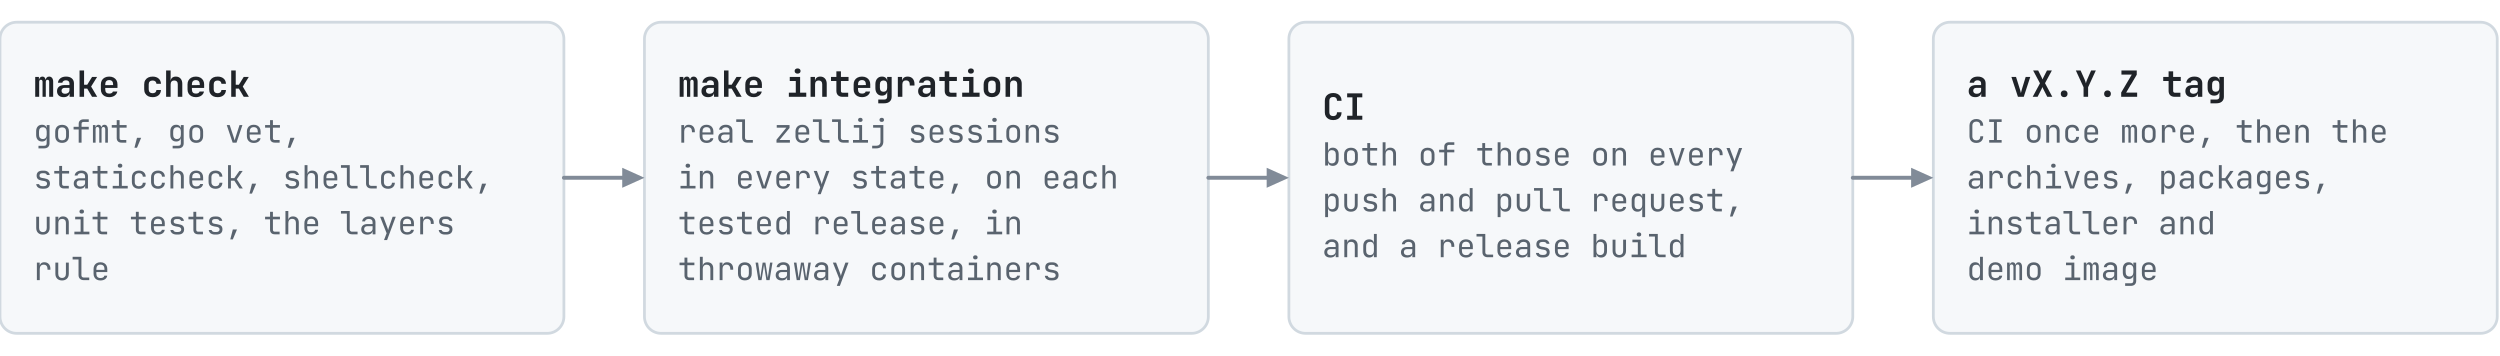
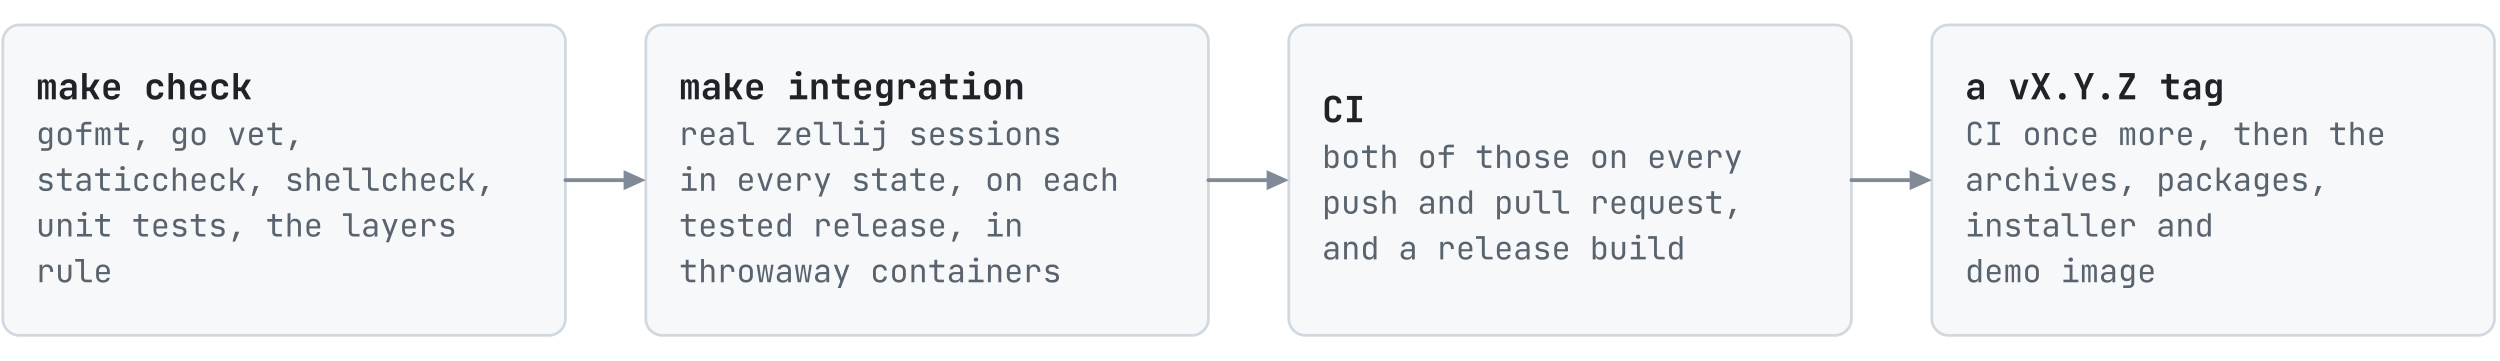
- <svg xmlns="http://www.w3.org/2000/svg" viewBox="0 0 900 128" width="900" height="128" role="img" aria-label="From a change to a release. make check runs gofmt, go vet, staticcheck, shellcheck, the unit tests and the layers test. make integration runs real zellij releases in throwaway containers. CI runs both on every push and pull request with a release build. A vX.Y.Z tag runs all of CI, then builds the archives, packages, checksums and the installer, and pushes the demo image.">
+ <svg xmlns="http://www.w3.org/2000/svg" viewBox="-1 -1 902 130" width="902" height="130" role="img" aria-label="From a change to a release. make check runs gofmt, go vet, staticcheck, shellcheck, the unit tests and the layers test. make integration runs real zellij releases in throwaway containers. CI runs both on every push and pull request with a release build. A vX.Y.Z tag runs all of CI, then builds the archives, packages, checksums and the installer, and pushes the demo image.">
  <defs>
    <path id="g0" d="M52 0V-550H154V-476H175L158 -458Q158 -504 184 -532Q210 -560 251 -560Q295 -560 320 -524Q344 -488 344 -427L322 -476H356L343 -458Q343 -504 369 -532Q395 -560 438 -560Q489 -560 519 -522Q549 -484 549 -419V0H439V-414Q439 -441 427 -456Q415 -472 392 -472Q370 -472 358 -457Q345 -442 345 -414V0H255V-414Q255 -442 243 -457Q231 -472 208 -472Q185 -472 174 -457Q162 -442 162 -414V0Z" />
    <path id="g1" d="M239 10Q154 10 105 -35Q56 -80 56 -156Q56 -237 110 -281Q164 -325 263 -325H400V-372Q400 -412 374 -434Q348 -457 303 -457Q262 -457 235 -439Q208 -421 203 -390H81Q90 -468 151 -514Q212 -560 307 -560Q408 -560 466 -510Q525 -459 525 -373V0H404V-96H384L404 -123Q404 -62 359 -26Q314 10 239 10ZM280 -84Q333 -84 366 -111Q400 -138 400 -181V-248H265Q227 -248 204 -226Q181 -204 181 -168Q181 -129 208 -106Q234 -84 280 -84Z" />
    <path id="g2" d="M80 0V-730H205V-334H292L426 -550H566L400 -284L569 0H426L292 -228H205V0Z" />
    <path id="g3" d="M301 10Q231 10 179 -17Q127 -44 98 -92Q70 -141 70 -206V-344Q70 -409 98 -458Q127 -506 179 -533Q231 -560 301 -560Q370 -560 422 -533Q473 -506 502 -458Q530 -409 530 -344V-245H191V-206Q191 -148 219 -118Q247 -89 302 -89Q344 -89 370 -104Q396 -118 403 -146H526Q512 -75 450 -32Q389 10 301 10ZM409 -315V-345Q409 -402 382 -432Q355 -463 301 -463Q247 -463 219 -432Q191 -401 191 -344V-323L418 -325Z" />
    <path id="g4" d="M303 10Q233 10 180 -16Q128 -43 99 -92Q70 -140 70 -206V-344Q70 -411 99 -459Q128 -507 180 -534Q233 -560 303 -560Q407 -560 469 -506Q531 -453 534 -361H409Q406 -404 378 -428Q351 -451 303 -451Q253 -451 224 -424Q195 -396 195 -345V-206Q195 -155 224 -127Q253 -99 303 -99Q351 -99 378 -122Q406 -146 409 -189H534Q531 -97 469 -44Q407 10 303 10Z" />
    <path id="g5" d="M77 0V-730H202V-550L199 -445H233L199 -416Q199 -484 238 -522Q278 -560 347 -560Q428 -560 476 -506Q525 -452 525 -361V0H400V-348Q400 -398 374 -425Q348 -452 301 -452Q255 -452 228 -424Q202 -396 202 -344V0Z" />
    <path id="g6" d="M161 180V98H336Q378 98 398 79Q417 60 417 20V-50L419 -150H401L418 -165Q418 -105 378 -70Q338 -35 271 -35Q186 -35 137 -90Q88 -146 88 -240V-356Q88 -450 137 -505Q186 -560 271 -560Q338 -560 378 -525Q418 -490 418 -430L401 -445H418V-550H507V20Q507 94 462 137Q416 180 335 180ZM298 -113Q354 -113 386 -148Q418 -183 418 -245V-350Q418 -412 386 -447Q354 -482 298 -482Q241 -482 210 -448Q178 -414 178 -350V-245Q178 -181 210 -147Q241 -113 298 -113Z" />
    <path id="g7" d="M300 8Q234 8 186 -17Q138 -42 112 -90Q85 -137 85 -202V-348Q85 -414 112 -461Q138 -508 186 -533Q234 -558 300 -558Q366 -558 414 -533Q462 -508 488 -461Q515 -414 515 -349V-202Q515 -137 488 -90Q462 -42 414 -17Q366 8 300 8ZM300 -72Q359 -72 392 -105Q425 -138 425 -202V-348Q425 -412 392 -445Q359 -478 300 -478Q242 -478 208 -445Q175 -412 175 -348V-202Q175 -138 208 -105Q242 -72 300 -72Z" />
    <path id="g8" d="M220 0V-413H60V-495H220V-590Q220 -655 261 -692Q302 -730 374 -730H535V-648H374Q343 -648 326 -634Q310 -619 310 -590V-495H535V-413H310V0Z" />
    <path id="g9" d="M66 0V-550H145V-484H163L149 -460Q149 -506 174 -533Q198 -560 240 -560Q286 -560 311 -526Q336 -492 336 -430L309 -484H351L332 -460Q332 -506 358 -533Q383 -560 425 -560Q477 -560 506 -521Q534 -482 534 -418V0H451V-419Q451 -453 436 -472Q422 -491 394 -491Q367 -491 352 -472Q336 -454 336 -420V0H264V-419Q264 -454 248 -472Q233 -491 205 -491Q177 -491 163 -472Q149 -454 149 -420V0Z" />
    <path id="g10" d="M360 0Q289 0 250 -38Q210 -76 210 -145V-468H55V-550H210V-705H300V-550H520V-468H300V-145Q300 -82 360 -82H510V0Z" />
    <path id="g11" d="M165 160 245 -151H375L245 160Z" />
    <path id="g12" d="M239 0 55 -550H147L269 -180Q280 -147 289 -116Q298 -86 302 -69Q307 -86 316 -116Q325 -147 335 -180L454 -550H545L361 0Z" />
    <path id="g13" d="M300 10Q235 10 186 -16Q138 -42 112 -90Q85 -137 85 -200V-350Q85 -414 112 -461Q138 -508 186 -534Q235 -560 300 -560Q365 -560 414 -534Q462 -508 488 -461Q515 -414 515 -350V-253H173V-200Q173 -135 206 -100Q239 -66 300 -66Q352 -66 384 -84Q416 -103 423 -140H513Q504 -71 446 -30Q387 10 300 10ZM427 -313V-350Q427 -415 394 -450Q362 -485 300 -485Q239 -485 206 -450Q173 -415 173 -350V-321H434Z" />
    <path id="g14" d="M283 8Q227 8 186 -10Q144 -27 120 -59Q95 -91 90 -135H180Q186 -106 212 -89Q239 -72 283 -72H325Q378 -72 404 -94Q430 -115 430 -151Q430 -186 406 -206Q383 -227 337 -234L263 -246Q182 -260 142 -296Q103 -333 103 -403Q103 -477 150 -518Q197 -558 291 -558H329Q408 -558 456 -521Q504 -484 514 -421H424Q418 -447 394 -462Q370 -478 329 -478H291Q240 -478 216 -459Q193 -440 193 -402Q193 -368 213 -352Q233 -336 276 -329L350 -317Q439 -303 480 -265Q520 -227 520 -155Q520 -79 472 -36Q423 8 325 8Z" />
    <path id="g15" d="M252 10Q165 10 115 -34Q65 -79 65 -155Q65 -232 115 -276Q165 -320 250 -320H420V-375Q420 -426 390 -454Q359 -481 303 -481Q254 -481 221 -460Q188 -440 183 -405H93Q102 -476 160 -518Q218 -560 305 -560Q400 -560 455 -511Q510 -462 510 -378V0H422V-105H407L422 -120Q422 -60 376 -25Q329 10 252 10ZM274 -61Q338 -61 379 -93Q420 -125 420 -175V-253H252Q207 -253 181 -228Q155 -203 155 -160Q155 -114 186 -88Q218 -61 274 -61Z" />
    <path id="g16" d="M85 0V-82H280V-468H110V-550H370V-82H555V0ZM315 -649Q282 -649 263 -666Q244 -683 244 -712Q244 -742 263 -760Q282 -777 315 -777Q348 -777 367 -760Q386 -742 386 -712Q386 -683 367 -666Q348 -649 315 -649Z" />
    <path id="g17" d="M304 10Q238 10 188 -15Q139 -40 112 -88Q85 -135 85 -200V-350Q85 -416 112 -463Q139 -510 188 -535Q238 -560 304 -560Q399 -560 457 -509Q515 -458 518 -370H428Q425 -423 392 -452Q360 -480 304 -480Q245 -480 210 -446Q175 -413 175 -351V-200Q175 -138 210 -104Q245 -70 304 -70Q360 -70 392 -99Q425 -128 428 -180H518Q515 -92 457 -41Q399 10 304 10Z" />
    <path id="g18" d="M92 0V-730H182V-550V-445H201L182 -424Q182 -489 221 -524Q260 -560 329 -560Q412 -560 461 -509Q510 -458 510 -370V0H420V-360Q420 -419 388 -452Q357 -484 303 -484Q247 -484 214 -449Q182 -414 182 -350V0Z" />
    <path id="g19" d="M95 0V-730H185V-323H291L451 -550H554L369 -288L557 0H452L292 -245H185V0Z" />
    <path id="g20" d="M375 0Q327 0 291 -19Q255 -38 235 -73Q215 -108 215 -155V-648H30V-730H305V-155Q305 -121 324 -102Q343 -82 375 -82H550V0Z" />
    <path id="g21" d="M299 10Q204 10 147 -46Q90 -103 90 -200V-550H180V-200Q180 -138 212 -104Q244 -69 299 -69Q355 -69 388 -104Q420 -138 420 -200V-550H510V-200Q510 -103 452 -46Q394 10 299 10Z" />
    <path id="g22" d="M92 0V-550H182V-445H201L182 -424Q182 -489 221 -524Q260 -560 329 -560Q412 -560 461 -509Q510 -458 510 -370V0H420V-360Q420 -419 388 -450Q357 -482 303 -482Q247 -482 214 -448Q182 -414 182 -350V0Z" />
    <path id="g23" d="M178 180 259 -34 55 -550H155L283 -210Q290 -193 296 -170Q302 -146 306 -130Q310 -146 316 -170Q322 -193 328 -210L448 -550H545L274 180Z" />
    <path id="g24" d="M111 0V-550H199V-445H220L191 -380Q191 -469 230 -514Q268 -560 344 -560Q431 -560 482 -506Q534 -451 534 -358V-325H444V-350Q444 -415 412 -450Q381 -484 323 -484Q266 -484 234 -449Q201 -414 201 -350V0Z" />
    <path id="g25" d="M76 0V-114H268V-437H101V-550H388V-114H558V0ZM318 -642Q280 -642 258 -662Q236 -681 236 -714Q236 -747 258 -766Q280 -786 318 -786Q356 -786 378 -766Q400 -747 400 -714Q400 -681 378 -662Q356 -642 318 -642Z" />
    <path id="g26" d="M77 0V-550H199V-445H233L199 -416Q199 -484 238 -522Q278 -560 347 -560Q428 -560 476 -506Q525 -452 525 -361V0H400V-348Q400 -398 374 -425Q348 -452 301 -452Q255 -452 228 -424Q202 -396 202 -344V0Z" />
    <path id="g27" d="M360 0Q281 0 236 -44Q192 -88 192 -165V-437H43V-550H192V-705H318V-550H529V-437H318V-165Q318 -113 369 -113H519V0Z" />
    <path id="g28" d="M152 180V76H315Q357 76 378 56Q399 35 399 -3V-44L401 -147H374L401 -174Q401 -107 362 -70Q322 -32 255 -32Q171 -32 122 -89Q72 -146 72 -243V-350Q72 -446 122 -503Q171 -560 255 -560Q322 -560 362 -522Q401 -485 401 -418L374 -445H401L398 -550H523V0Q523 83 468 132Q413 180 317 180ZM297 -140Q345 -140 372 -168Q398 -197 398 -248V-344Q398 -395 372 -424Q345 -452 297 -452Q249 -452 223 -424Q197 -396 197 -344V-248Q197 -196 223 -168Q249 -140 297 -140Z" />
    <path id="g29" d="M94 0V-550H212V-445H243L206 -381Q206 -470 246 -515Q286 -560 364 -560Q453 -560 504 -505Q555 -450 555 -353V-313H424V-344Q424 -397 396 -426Q369 -455 321 -455Q272 -455 246 -426Q219 -397 219 -344V0Z" />
    <path id="g30" d="M300 9Q230 9 178 -18Q127 -44 98 -92Q70 -141 70 -207V-343Q70 -409 98 -458Q127 -506 178 -532Q230 -559 300 -559Q371 -559 422 -532Q473 -506 502 -458Q530 -409 530 -344V-207Q530 -141 502 -92Q473 -44 422 -18Q371 9 300 9ZM300 -100Q350 -100 378 -128Q405 -155 405 -207V-343Q405 -396 378 -423Q350 -450 300 -450Q251 -450 223 -423Q195 -396 195 -343V-207Q195 -155 223 -128Q251 -100 300 -100Z" />
    <path id="g31" d="M90 0V-90L398 -468H98V-550H499V-460L185 -82H510V0Z" />
    <path id="g32" d="M85 180V97H214Q276 97 310 64Q345 30 345 -31V-468H115V-550H435V-31Q435 66 375 123Q315 180 214 180ZM385 -649Q352 -649 333 -666Q314 -683 314 -712Q314 -742 333 -760Q352 -777 385 -777Q418 -777 437 -760Q456 -742 456 -712Q456 -683 437 -666Q418 -649 385 -649Z" />
    <path id="g33" d="M268 10Q186 10 136 -45Q85 -100 85 -194V-355Q85 -450 135 -505Q185 -560 268 -560Q336 -560 377 -523Q418 -486 418 -424L400 -445H420L418 -570V-730H508V0H418V-105H400L418 -126Q418 -63 377 -26Q336 10 268 10ZM298 -68Q354 -68 386 -103Q418 -138 418 -200V-350Q418 -412 386 -447Q354 -482 298 -482Q241 -482 208 -448Q175 -414 175 -350V-200Q175 -136 208 -102Q241 -68 298 -68Z" />
    <path id="g34" d="M123 0 35 -550H115L170 -160Q173 -138 176 -112Q180 -87 182 -70Q184 -87 188 -112Q193 -138 196 -160L257 -550H343L404 -160Q407 -138 412 -112Q416 -87 418 -70Q420 -87 424 -112Q429 -138 432 -160L489 -550H565L473 0H374L315 -380Q311 -408 306 -436Q301 -464 299 -480Q297 -464 293 -436Q289 -408 284 -380L222 0Z" />
    <path id="g35" d="M304 10Q234 10 182 -16Q129 -43 100 -92Q72 -140 72 -206V-524Q72 -591 100 -639Q129 -687 182 -714Q234 -740 304 -740Q375 -740 426 -714Q478 -687 507 -639Q536 -591 536 -524H410Q410 -576 382 -603Q355 -630 304 -630Q253 -630 225 -603Q197 -576 197 -525V-206Q197 -155 225 -128Q253 -100 304 -100Q355 -100 382 -128Q410 -155 410 -206H536Q536 -141 507 -92Q478 -43 426 -16Q375 10 304 10Z" />
    <path id="g36" d="M90 0V-110H237V-620H90V-730H510V-620H363V-110H510V0Z" />
    <path id="g37" d="M332 10Q264 10 223 -26Q182 -63 182 -126L200 -105H182V0H92V-730H182V-570L180 -445H200L182 -424Q182 -486 224 -523Q265 -560 332 -560Q415 -560 465 -505Q515 -450 515 -355V-194Q515 -100 465 -45Q415 10 332 10ZM302 -68Q359 -68 392 -102Q425 -136 425 -200V-350Q425 -414 392 -448Q359 -482 302 -482Q247 -482 214 -447Q182 -412 182 -350V-200Q182 -138 214 -103Q247 -68 302 -68Z" />
    <path id="g38" d="M92 180V-550H182V-445H200L182 -424Q182 -487 224 -524Q265 -560 333 -560Q416 -560 466 -506Q515 -451 515 -356V-195Q515 -132 492 -86Q470 -40 430 -15Q389 10 333 10Q266 10 224 -27Q182 -64 182 -126L200 -105H180L182 20V180ZM303 -68Q360 -68 392 -102Q425 -136 425 -200V-350Q425 -414 392 -448Q360 -482 303 -482Q248 -482 215 -447Q182 -412 182 -350V-200Q182 -138 215 -103Q248 -68 303 -68Z" />
    <path id="g39" d="M418 180V20L420 -105H400L418 -126Q418 -64 377 -27Q336 10 268 10Q185 10 136 -45Q88 -100 88 -195V-356Q88 -451 137 -506Q186 -560 268 -560Q336 -560 377 -524Q418 -487 418 -424L400 -445H418V-550H508V180ZM298 -68Q354 -68 386 -103Q418 -138 418 -200V-350Q418 -412 386 -447Q354 -482 298 -482Q241 -482 210 -448Q178 -414 178 -350V-200Q178 -136 210 -102Q241 -68 298 -68Z" />
    <path id="g40" d="M220 0 39 -550H167L272 -216Q281 -186 290 -154Q298 -122 302 -103Q307 -122 315 -154Q323 -186 331 -215L434 -550H561L381 0Z" />
    <path id="g41" d="M28 0 230 -374 40 -730H180L272 -547Q282 -527 290 -508Q298 -490 302 -480Q305 -490 313 -508Q321 -527 331 -547L424 -730H560L370 -377L572 0H432L329 -202Q319 -222 310 -241Q302 -260 298 -271Q294 -260 286 -241Q278 -222 268 -202L164 0Z" />
    <path id="g42" d="M300 10Q257 10 232 -15Q206 -40 206 -83Q206 -126 232 -152Q257 -177 300 -177Q343 -177 368 -152Q394 -126 394 -83Q394 -40 368 -15Q343 10 300 10Z" />
    <path id="g43" d="M237 0V-265L23 -730H154L268 -477Q281 -447 290 -418Q299 -389 302 -373Q306 -389 314 -418Q323 -447 336 -477L447 -730H577L363 -265V0Z" />
    <path id="g44" d="M79 0V-119L372 -614H86V-730H510V-611L216 -116H521V0Z" />
    <path id="g45" d="M304 10Q238 10 190 -15Q141 -40 114 -88Q88 -135 88 -200V-530Q88 -596 114 -643Q141 -690 190 -715Q238 -740 304 -740Q370 -740 418 -714Q466 -689 492 -642Q518 -595 518 -530H428Q428 -592 396 -626Q363 -659 304 -659Q245 -659 212 -626Q178 -593 178 -531V-200Q178 -138 212 -104Q245 -71 304 -71Q363 -71 396 -104Q428 -138 428 -200H518Q518 -136 492 -88Q466 -41 418 -16Q370 10 304 10Z" />
    <path id="g46" d="M105 0V-82H254V-648H105V-730H495V-648H346V-82H495V0Z" />
  </defs>
  <rect x="0" y="8" width="203" height="112" rx="6" fill="#f6f8fa" stroke="#d1d9e0" stroke-width="1" />
  <g transform="scale(0.013)" fill="#1f2328">
    <use href="#g0" x="923.1" y="2680.8" />
    <use href="#g1" x="1523.1" y="2680.8" />
    <use href="#g2" x="2123.1" y="2680.8" />
    <use href="#g3" x="2723.1" y="2680.8" />
    <use href="#g4" x="3923.1" y="2680.8" />
    <use href="#g5" x="4523.1" y="2680.8" />
    <use href="#g3" x="5123.1" y="2680.8" />
    <use href="#g4" x="5723.1" y="2680.8" />
    <use href="#g2" x="6323.1" y="2680.8" />
  </g>
  <g transform="scale(0.0115)" fill="#59636e">
    <use href="#g6" x="1043.5" y="4465.2" />
    <use href="#g7" x="1643.5" y="4465.2" />
    <use href="#g8" x="2243.5" y="4465.2" />
    <use href="#g9" x="2843.5" y="4465.2" />
    <use href="#g10" x="3443.5" y="4465.2" />
    <use href="#g11" x="4043.5" y="4465.2" />
    <use href="#g6" x="5243.5" y="4465.2" />
    <use href="#g7" x="5843.5" y="4465.2" />
    <use href="#g12" x="7043.5" y="4465.2" />
    <use href="#g13" x="7643.5" y="4465.2" />
    <use href="#g10" x="8243.5" y="4465.2" />
    <use href="#g11" x="8843.5" y="4465.2" />
  </g>
  <g transform="scale(0.0115)" fill="#59636e">
    <use href="#g14" x="1043.5" y="5900.0" />
    <use href="#g10" x="1643.5" y="5900.0" />
    <use href="#g15" x="2243.5" y="5900.0" />
    <use href="#g10" x="2843.5" y="5900.0" />
    <use href="#g16" x="3443.5" y="5900.0" />
    <use href="#g17" x="4043.5" y="5900.0" />
    <use href="#g17" x="4643.5" y="5900.0" />
    <use href="#g18" x="5243.5" y="5900.0" />
    <use href="#g13" x="5843.5" y="5900.0" />
    <use href="#g17" x="6443.5" y="5900.0" />
    <use href="#g19" x="7043.5" y="5900.0" />
    <use href="#g11" x="7643.5" y="5900.0" />
    <use href="#g14" x="8843.5" y="5900.0" />
    <use href="#g18" x="9443.5" y="5900.0" />
    <use href="#g13" x="10043.5" y="5900.0" />
    <use href="#g20" x="10643.5" y="5900.0" />
    <use href="#g20" x="11243.5" y="5900.0" />
    <use href="#g17" x="11843.5" y="5900.0" />
    <use href="#g18" x="12443.5" y="5900.0" />
    <use href="#g13" x="13043.5" y="5900.0" />
    <use href="#g17" x="13643.5" y="5900.0" />
    <use href="#g19" x="14243.5" y="5900.0" />
    <use href="#g11" x="14843.5" y="5900.0" />
  </g>
  <g transform="scale(0.0115)" fill="#59636e">
    <use href="#g21" x="1043.5" y="7334.8" />
    <use href="#g22" x="1643.5" y="7334.8" />
    <use href="#g16" x="2243.5" y="7334.8" />
    <use href="#g10" x="2843.5" y="7334.8" />
    <use href="#g10" x="4043.5" y="7334.8" />
    <use href="#g13" x="4643.5" y="7334.8" />
    <use href="#g14" x="5243.5" y="7334.8" />
    <use href="#g10" x="5843.5" y="7334.8" />
    <use href="#g14" x="6443.5" y="7334.8" />
    <use href="#g11" x="7043.5" y="7334.8" />
    <use href="#g10" x="8243.5" y="7334.8" />
    <use href="#g18" x="8843.5" y="7334.8" />
    <use href="#g13" x="9443.5" y="7334.8" />
    <use href="#g20" x="10643.5" y="7334.8" />
    <use href="#g15" x="11243.5" y="7334.8" />
    <use href="#g23" x="11843.5" y="7334.8" />
    <use href="#g13" x="12443.5" y="7334.8" />
    <use href="#g24" x="13043.5" y="7334.8" />
    <use href="#g14" x="13643.5" y="7334.8" />
  </g>
  <g transform="scale(0.0115)" fill="#59636e">
    <use href="#g24" x="1043.5" y="8769.6" />
    <use href="#g21" x="1643.5" y="8769.6" />
    <use href="#g20" x="2243.5" y="8769.6" />
    <use href="#g13" x="2843.5" y="8769.6" />
  </g>
  <rect x="232" y="8" width="203" height="112" rx="6" fill="#f6f8fa" stroke="#d1d9e0" stroke-width="1" />
  <g transform="scale(0.013)" fill="#1f2328">
    <use href="#g0" x="18769.2" y="2680.8" />
    <use href="#g1" x="19369.2" y="2680.8" />
    <use href="#g2" x="19969.2" y="2680.8" />
    <use href="#g3" x="20569.2" y="2680.8" />
    <use href="#g25" x="21769.2" y="2680.8" />
    <use href="#g26" x="22369.2" y="2680.8" />
    <use href="#g27" x="22969.2" y="2680.8" />
    <use href="#g3" x="23569.2" y="2680.8" />
    <use href="#g28" x="24169.2" y="2680.8" />
    <use href="#g29" x="24769.2" y="2680.8" />
    <use href="#g1" x="25369.2" y="2680.8" />
    <use href="#g27" x="25969.2" y="2680.8" />
    <use href="#g25" x="26569.2" y="2680.8" />
    <use href="#g30" x="27169.2" y="2680.8" />
    <use href="#g26" x="27769.2" y="2680.8" />
  </g>
  <g transform="scale(0.0115)" fill="#59636e">
    <use href="#g24" x="21217.4" y="4465.2" />
    <use href="#g13" x="21817.4" y="4465.2" />
    <use href="#g15" x="22417.4" y="4465.2" />
    <use href="#g20" x="23017.4" y="4465.2" />
    <use href="#g31" x="24217.4" y="4465.2" />
    <use href="#g13" x="24817.4" y="4465.2" />
    <use href="#g20" x="25417.4" y="4465.2" />
    <use href="#g20" x="26017.4" y="4465.2" />
    <use href="#g16" x="26617.4" y="4465.2" />
    <use href="#g32" x="27217.4" y="4465.2" />
    <use href="#g14" x="28417.4" y="4465.2" />
    <use href="#g13" x="29017.4" y="4465.2" />
    <use href="#g14" x="29617.4" y="4465.2" />
    <use href="#g14" x="30217.4" y="4465.2" />
    <use href="#g16" x="30817.4" y="4465.2" />
    <use href="#g7" x="31417.4" y="4465.2" />
    <use href="#g22" x="32017.4" y="4465.2" />
    <use href="#g14" x="32617.4" y="4465.2" />
  </g>
  <g transform="scale(0.0115)" fill="#59636e">
    <use href="#g16" x="21217.4" y="5900.0" />
    <use href="#g22" x="21817.4" y="5900.0" />
    <use href="#g13" x="23017.4" y="5900.0" />
    <use href="#g12" x="23617.4" y="5900.0" />
    <use href="#g13" x="24217.4" y="5900.0" />
    <use href="#g24" x="24817.4" y="5900.0" />
    <use href="#g23" x="25417.4" y="5900.0" />
    <use href="#g14" x="26617.4" y="5900.0" />
    <use href="#g10" x="27217.4" y="5900.0" />
    <use href="#g15" x="27817.4" y="5900.0" />
    <use href="#g10" x="28417.4" y="5900.0" />
    <use href="#g13" x="29017.4" y="5900.0" />
    <use href="#g11" x="29617.4" y="5900.0" />
    <use href="#g7" x="30817.4" y="5900.0" />
    <use href="#g22" x="31417.4" y="5900.0" />
    <use href="#g13" x="32617.4" y="5900.0" />
    <use href="#g15" x="33217.4" y="5900.0" />
    <use href="#g17" x="33817.4" y="5900.0" />
    <use href="#g18" x="34417.4" y="5900.0" />
  </g>
  <g transform="scale(0.0115)" fill="#59636e">
    <use href="#g10" x="21217.4" y="7334.8" />
    <use href="#g13" x="21817.4" y="7334.8" />
    <use href="#g14" x="22417.4" y="7334.8" />
    <use href="#g10" x="23017.4" y="7334.8" />
    <use href="#g13" x="23617.4" y="7334.8" />
    <use href="#g33" x="24217.4" y="7334.8" />
    <use href="#g24" x="25417.4" y="7334.8" />
    <use href="#g13" x="26017.4" y="7334.8" />
    <use href="#g20" x="26617.4" y="7334.8" />
    <use href="#g13" x="27217.4" y="7334.8" />
    <use href="#g15" x="27817.4" y="7334.8" />
    <use href="#g14" x="28417.4" y="7334.8" />
    <use href="#g13" x="29017.4" y="7334.8" />
    <use href="#g11" x="29617.4" y="7334.8" />
    <use href="#g16" x="30817.4" y="7334.8" />
    <use href="#g22" x="31417.4" y="7334.8" />
  </g>
  <g transform="scale(0.0115)" fill="#59636e">
    <use href="#g10" x="21217.4" y="8769.6" />
    <use href="#g18" x="21817.4" y="8769.6" />
    <use href="#g24" x="22417.4" y="8769.6" />
    <use href="#g7" x="23017.4" y="8769.6" />
    <use href="#g34" x="23617.4" y="8769.6" />
    <use href="#g15" x="24217.4" y="8769.6" />
    <use href="#g34" x="24817.4" y="8769.6" />
    <use href="#g15" x="25417.4" y="8769.6" />
    <use href="#g23" x="26017.4" y="8769.6" />
    <use href="#g17" x="27217.4" y="8769.6" />
    <use href="#g7" x="27817.4" y="8769.6" />
    <use href="#g22" x="28417.4" y="8769.6" />
    <use href="#g10" x="29017.4" y="8769.6" />
    <use href="#g15" x="29617.4" y="8769.6" />
    <use href="#g16" x="30217.4" y="8769.6" />
    <use href="#g22" x="30817.4" y="8769.6" />
    <use href="#g13" x="31417.4" y="8769.6" />
    <use href="#g24" x="32017.4" y="8769.6" />
    <use href="#g14" x="32617.4" y="8769.6" />
  </g>
  <path d="M203,64.0 L225.0,64.0" fill="none" stroke="#818b98" stroke-width="1.4" stroke-linejoin="round" stroke-linecap="round" />
  <path d="M232,64.0 L224.0,67.6 L224.0,60.4 Z" fill="#818b98" />
  <rect x="464" y="8" width="203" height="112" rx="6" fill="#f6f8fa" stroke="#d1d9e0" stroke-width="1" />
  <g transform="scale(0.013)" fill="#1f2328">
    <use href="#g35" x="36615.4" y="3315.4" />
    <use href="#g36" x="37215.4" y="3315.4" />
  </g>
  <g transform="scale(0.0115)" fill="#59636e">
    <use href="#g37" x="41391.3" y="5182.6" />
    <use href="#g7" x="41991.3" y="5182.6" />
    <use href="#g10" x="42591.3" y="5182.6" />
    <use href="#g18" x="43191.3" y="5182.6" />
    <use href="#g7" x="44391.3" y="5182.6" />
    <use href="#g8" x="44991.3" y="5182.6" />
    <use href="#g10" x="46191.3" y="5182.6" />
    <use href="#g18" x="46791.3" y="5182.6" />
    <use href="#g7" x="47391.3" y="5182.6" />
    <use href="#g14" x="47991.3" y="5182.6" />
    <use href="#g13" x="48591.3" y="5182.6" />
    <use href="#g7" x="49791.3" y="5182.6" />
    <use href="#g22" x="50391.3" y="5182.6" />
    <use href="#g13" x="51591.3" y="5182.6" />
    <use href="#g12" x="52191.3" y="5182.6" />
    <use href="#g13" x="52791.3" y="5182.6" />
    <use href="#g24" x="53391.3" y="5182.6" />
    <use href="#g23" x="53991.3" y="5182.6" />
  </g>
  <g transform="scale(0.0115)" fill="#59636e">
    <use href="#g38" x="41391.3" y="6617.4" />
    <use href="#g21" x="41991.3" y="6617.4" />
    <use href="#g14" x="42591.3" y="6617.4" />
    <use href="#g18" x="43191.3" y="6617.4" />
    <use href="#g15" x="44391.3" y="6617.4" />
    <use href="#g22" x="44991.3" y="6617.4" />
    <use href="#g33" x="45591.3" y="6617.4" />
    <use href="#g38" x="46791.3" y="6617.4" />
    <use href="#g21" x="47391.3" y="6617.4" />
    <use href="#g20" x="47991.3" y="6617.4" />
    <use href="#g20" x="48591.3" y="6617.4" />
    <use href="#g24" x="49791.3" y="6617.4" />
    <use href="#g13" x="50391.3" y="6617.4" />
    <use href="#g39" x="50991.3" y="6617.4" />
    <use href="#g21" x="51591.3" y="6617.4" />
    <use href="#g13" x="52191.3" y="6617.4" />
    <use href="#g14" x="52791.3" y="6617.4" />
    <use href="#g10" x="53391.3" y="6617.4" />
    <use href="#g11" x="53991.3" y="6617.4" />
  </g>
  <g transform="scale(0.0115)" fill="#59636e">
    <use href="#g15" x="41391.3" y="8052.2" />
    <use href="#g22" x="41991.3" y="8052.2" />
    <use href="#g33" x="42591.3" y="8052.2" />
    <use href="#g15" x="43791.3" y="8052.2" />
    <use href="#g24" x="44991.3" y="8052.2" />
    <use href="#g13" x="45591.3" y="8052.2" />
    <use href="#g20" x="46191.3" y="8052.2" />
    <use href="#g13" x="46791.3" y="8052.2" />
    <use href="#g15" x="47391.3" y="8052.2" />
    <use href="#g14" x="47991.3" y="8052.2" />
    <use href="#g13" x="48591.3" y="8052.2" />
    <use href="#g37" x="49791.3" y="8052.2" />
    <use href="#g21" x="50391.3" y="8052.2" />
    <use href="#g16" x="50991.3" y="8052.2" />
    <use href="#g20" x="51591.3" y="8052.2" />
    <use href="#g33" x="52191.3" y="8052.2" />
  </g>
  <path d="M435,64.0 L457.0,64.0" fill="none" stroke="#818b98" stroke-width="1.4" stroke-linejoin="round" stroke-linecap="round" />
  <path d="M464,64.0 L456.0,67.6 L456.0,60.4 Z" fill="#818b98" />
  <rect x="696" y="8" width="203" height="112" rx="6" fill="#f6f8fa" stroke="#d1d9e0" stroke-width="1" />
  <g transform="scale(0.013)" fill="#1f2328">
    <use href="#g1" x="54461.5" y="2680.8" />
    <use href="#g40" x="55661.5" y="2680.8" />
    <use href="#g41" x="56261.5" y="2680.8" />
    <use href="#g42" x="56861.5" y="2680.8" />
    <use href="#g43" x="57461.5" y="2680.8" />
    <use href="#g42" x="58061.5" y="2680.8" />
    <use href="#g44" x="58661.5" y="2680.8" />
    <use href="#g27" x="59861.5" y="2680.8" />
    <use href="#g1" x="60461.5" y="2680.8" />
    <use href="#g28" x="61061.5" y="2680.8" />
  </g>
  <g transform="scale(0.0115)" fill="#59636e">
    <use href="#g45" x="61565.2" y="4465.2" />
    <use href="#g46" x="62165.2" y="4465.2" />
    <use href="#g7" x="63365.2" y="4465.2" />
    <use href="#g22" x="63965.2" y="4465.2" />
    <use href="#g17" x="64565.2" y="4465.2" />
    <use href="#g13" x="65165.2" y="4465.2" />
    <use href="#g9" x="66365.2" y="4465.2" />
    <use href="#g7" x="66965.2" y="4465.2" />
    <use href="#g24" x="67565.2" y="4465.2" />
    <use href="#g13" x="68165.2" y="4465.2" />
    <use href="#g11" x="68765.2" y="4465.2" />
    <use href="#g10" x="69965.2" y="4465.2" />
    <use href="#g18" x="70565.2" y="4465.2" />
    <use href="#g13" x="71165.2" y="4465.2" />
    <use href="#g22" x="71765.2" y="4465.2" />
    <use href="#g10" x="72965.2" y="4465.2" />
    <use href="#g18" x="73565.2" y="4465.2" />
    <use href="#g13" x="74165.2" y="4465.2" />
  </g>
  <g transform="scale(0.0115)" fill="#59636e">
    <use href="#g15" x="61565.2" y="5900.0" />
    <use href="#g24" x="62165.2" y="5900.0" />
    <use href="#g17" x="62765.2" y="5900.0" />
    <use href="#g18" x="63365.2" y="5900.0" />
    <use href="#g16" x="63965.2" y="5900.0" />
    <use href="#g12" x="64565.2" y="5900.0" />
    <use href="#g13" x="65165.2" y="5900.0" />
    <use href="#g14" x="65765.2" y="5900.0" />
    <use href="#g11" x="66365.2" y="5900.0" />
    <use href="#g38" x="67565.2" y="5900.0" />
    <use href="#g15" x="68165.2" y="5900.0" />
    <use href="#g17" x="68765.2" y="5900.0" />
    <use href="#g19" x="69365.2" y="5900.0" />
    <use href="#g15" x="69965.2" y="5900.0" />
    <use href="#g6" x="70565.2" y="5900.0" />
    <use href="#g13" x="71165.2" y="5900.0" />
    <use href="#g14" x="71765.2" y="5900.0" />
    <use href="#g11" x="72365.2" y="5900.0" />
  </g>
  <g transform="scale(0.0115)" fill="#59636e">
    <use href="#g16" x="61565.2" y="7334.8" />
    <use href="#g22" x="62165.2" y="7334.8" />
    <use href="#g14" x="62765.2" y="7334.8" />
    <use href="#g10" x="63365.2" y="7334.8" />
    <use href="#g15" x="63965.2" y="7334.8" />
    <use href="#g20" x="64565.2" y="7334.8" />
    <use href="#g20" x="65165.2" y="7334.8" />
    <use href="#g13" x="65765.2" y="7334.8" />
    <use href="#g24" x="66365.2" y="7334.8" />
    <use href="#g15" x="67565.2" y="7334.8" />
    <use href="#g22" x="68165.2" y="7334.8" />
    <use href="#g33" x="68765.2" y="7334.8" />
  </g>
  <g transform="scale(0.0115)" fill="#59636e">
    <use href="#g33" x="61565.2" y="8769.6" />
    <use href="#g13" x="62165.2" y="8769.6" />
    <use href="#g9" x="62765.2" y="8769.6" />
    <use href="#g7" x="63365.2" y="8769.6" />
    <use href="#g16" x="64565.2" y="8769.6" />
    <use href="#g9" x="65165.2" y="8769.6" />
    <use href="#g15" x="65765.2" y="8769.6" />
    <use href="#g6" x="66365.2" y="8769.6" />
    <use href="#g13" x="66965.2" y="8769.6" />
  </g>
  <path d="M667,64.0 L689.0,64.0" fill="none" stroke="#818b98" stroke-width="1.4" stroke-linejoin="round" stroke-linecap="round" />
  <path d="M696,64.0 L688.0,67.6 L688.0,60.4 Z" fill="#818b98" />
</svg>
